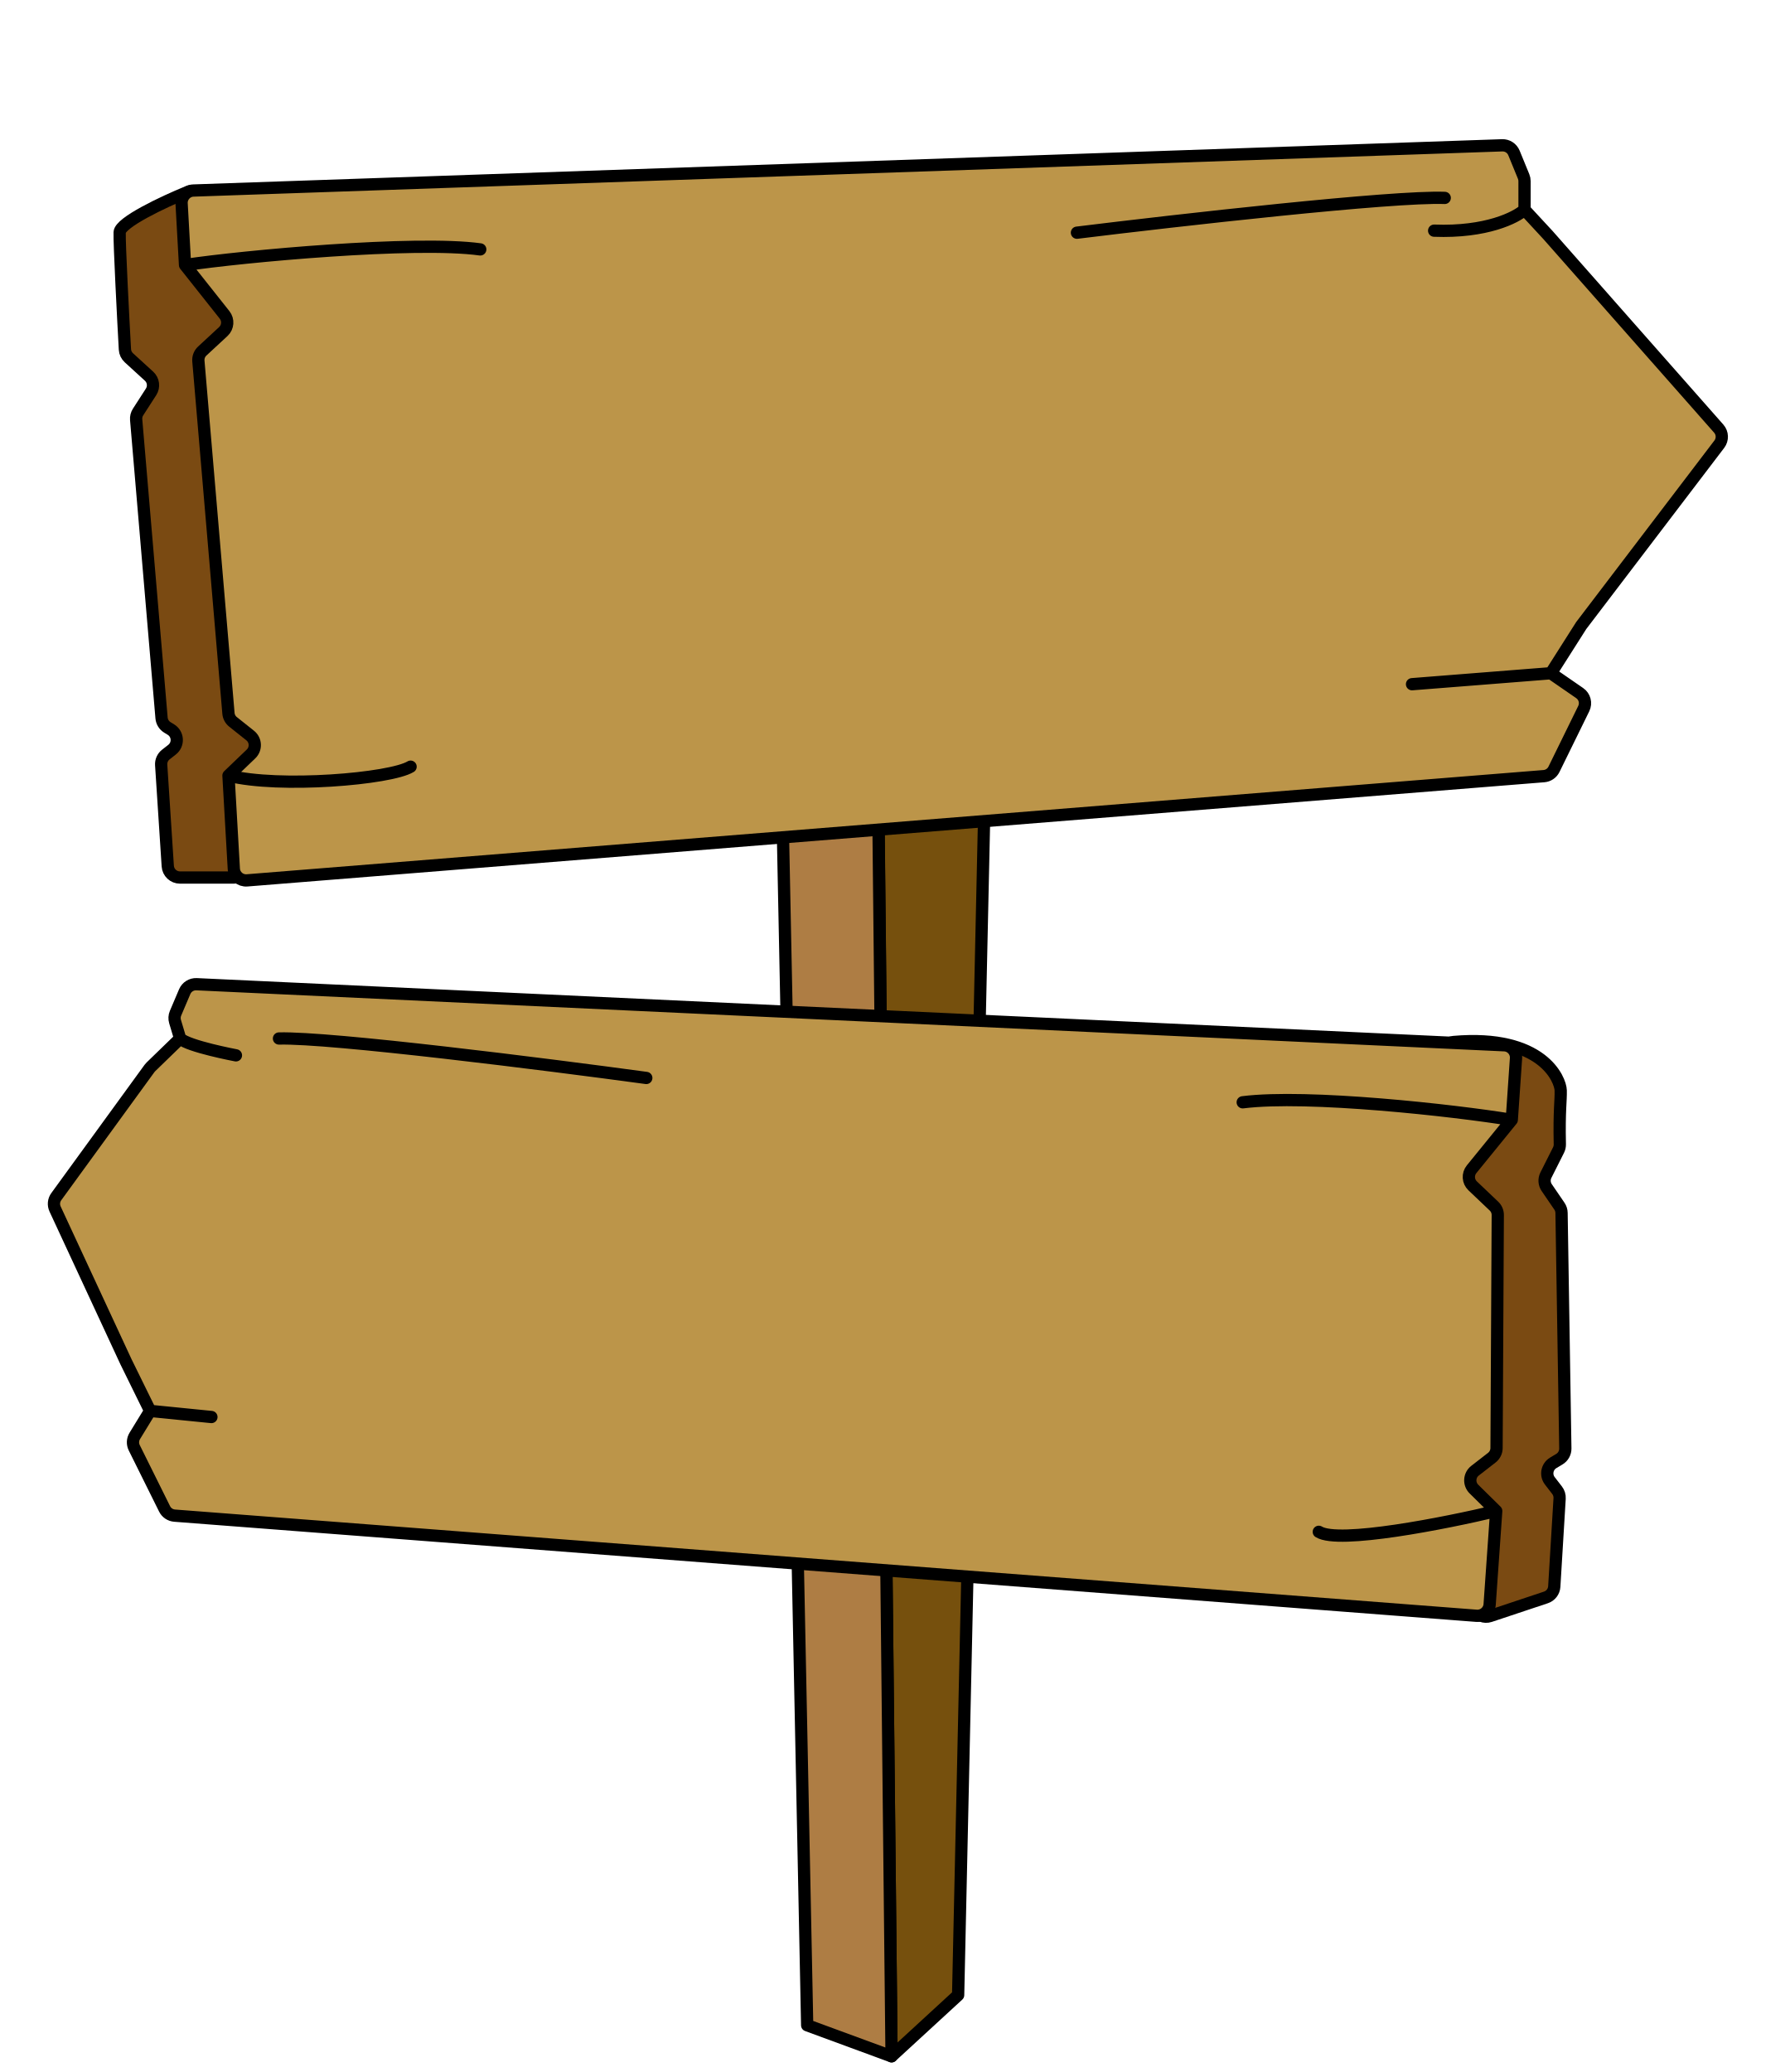
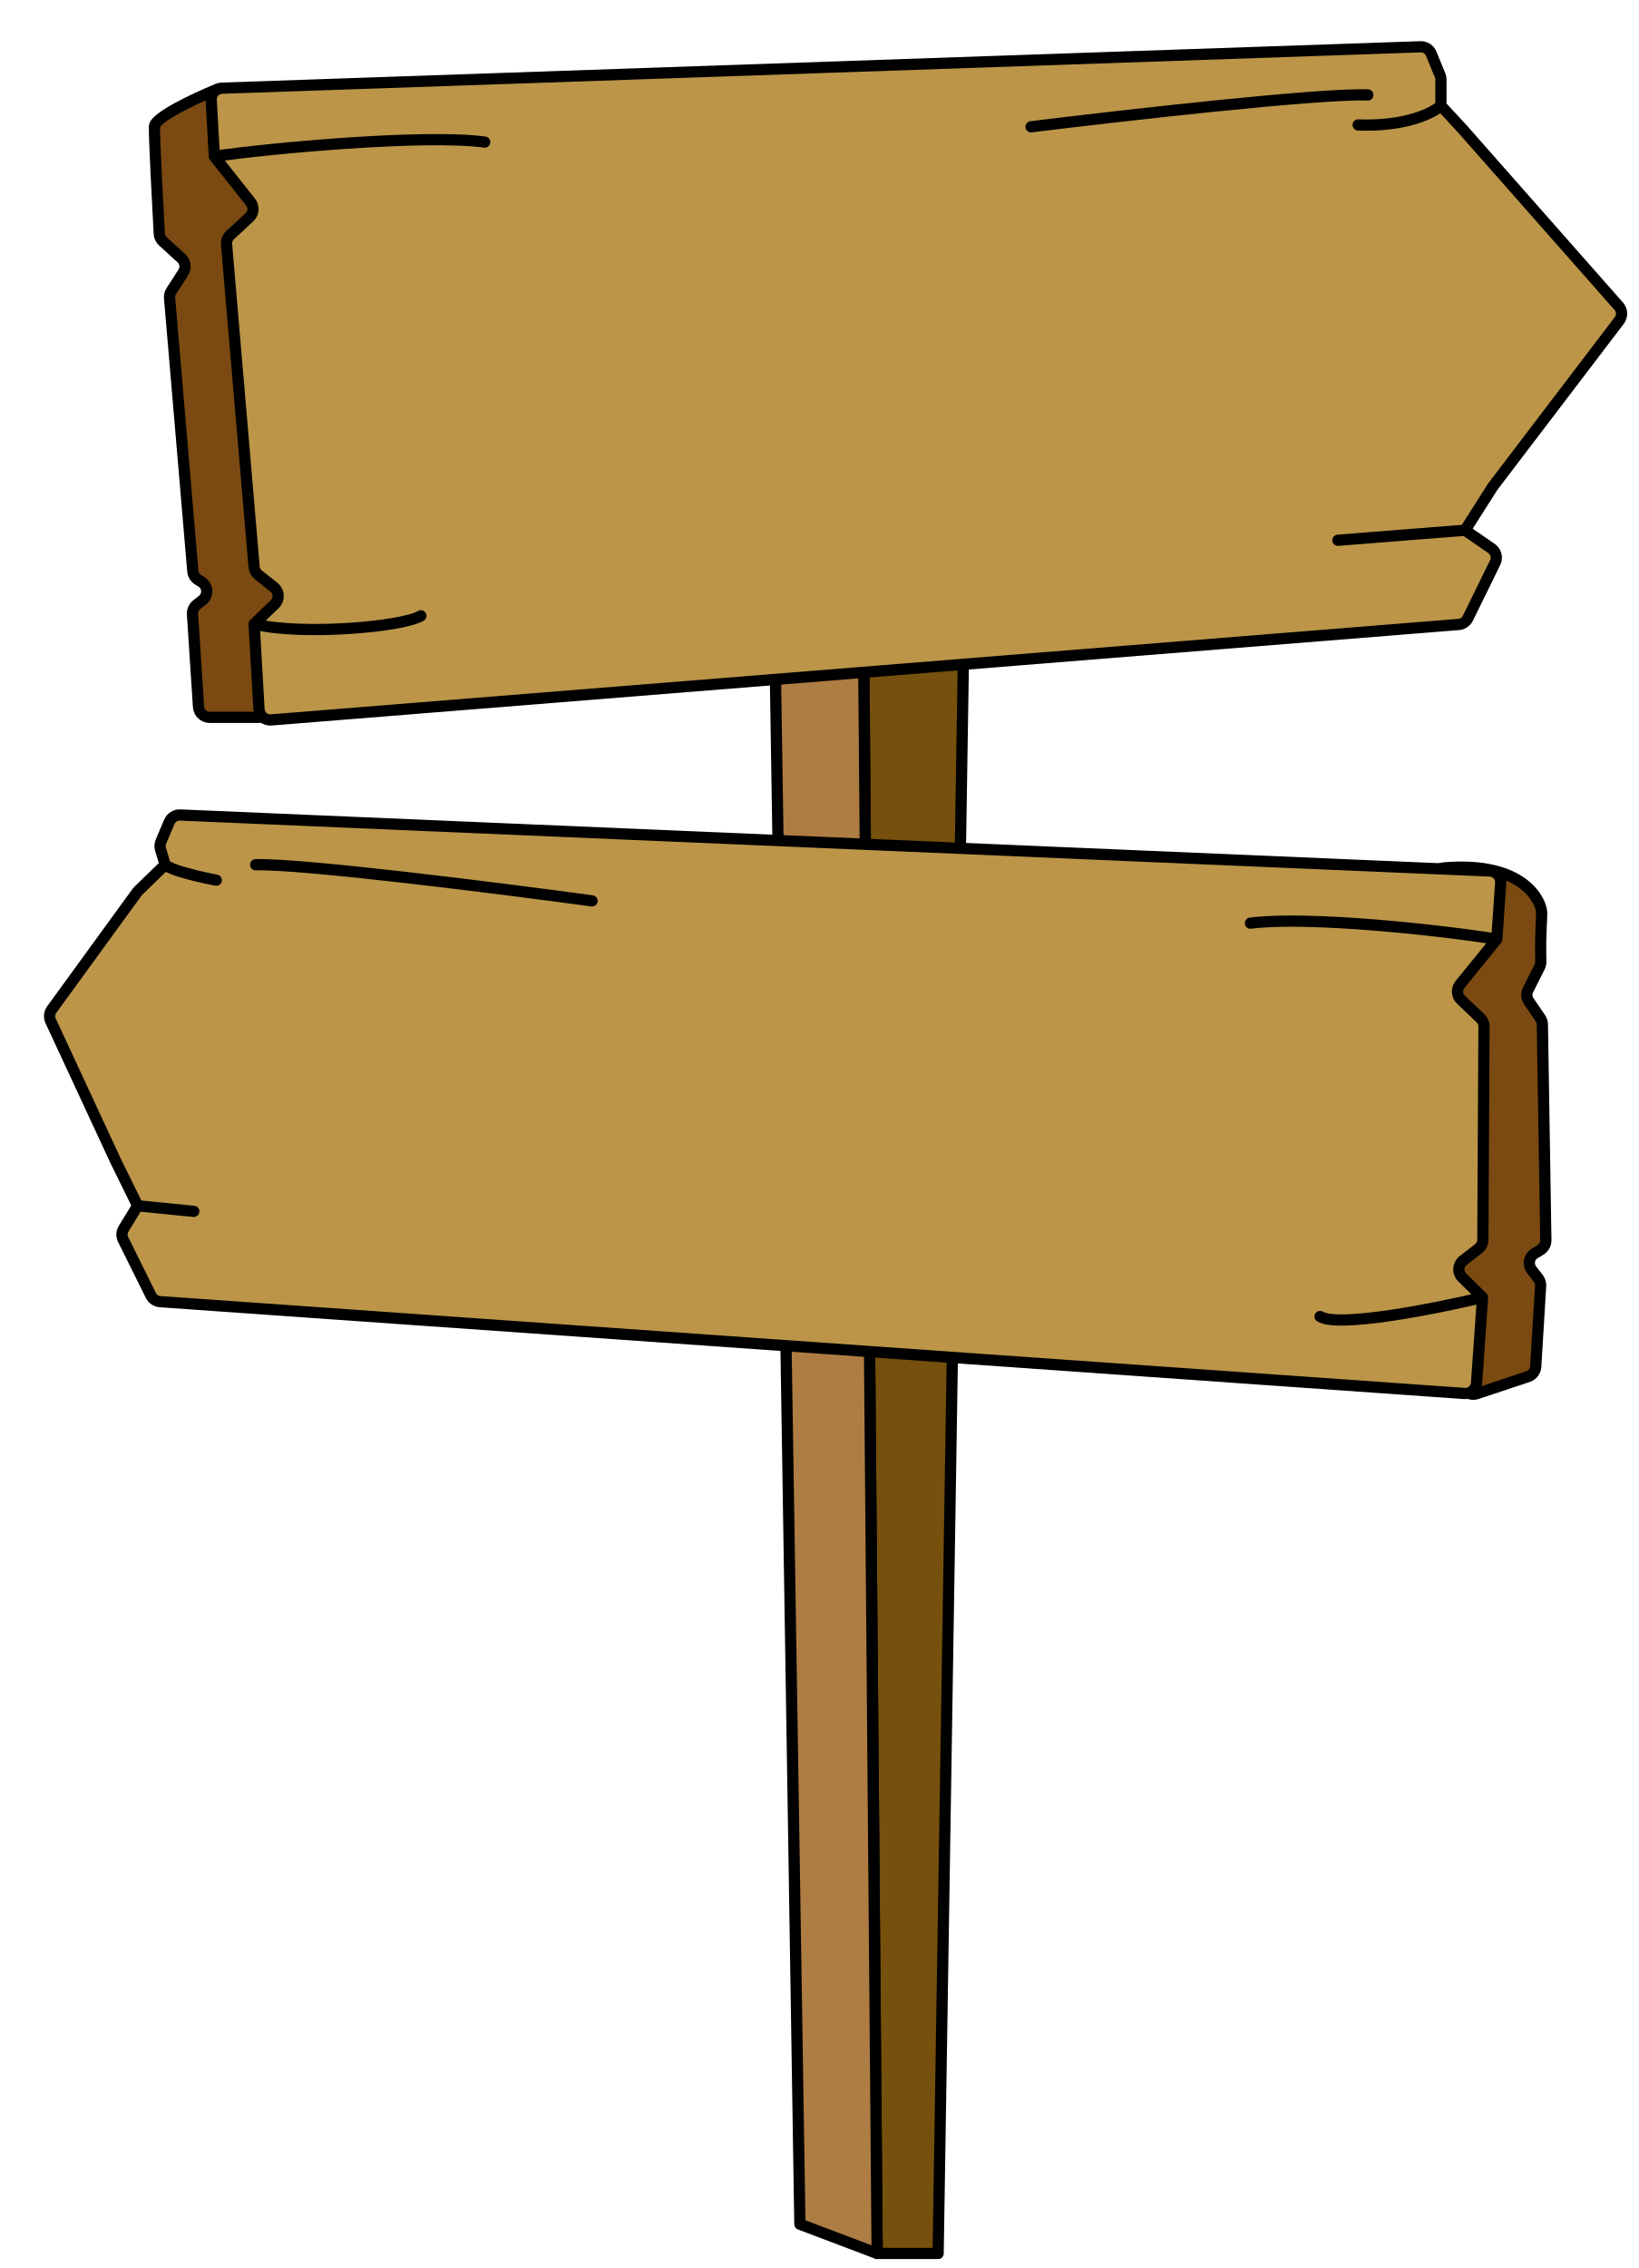
- <svg xmlns="http://www.w3.org/2000/svg" width="146" height="169" viewBox="0 0 146 169" fill="none">
-   <path d="M78.158 162.727L72.727 167.719L71.551 56.119L80.511 56.119L78.158 162.727Z" fill="#76500D" stroke="black" stroke-linejoin="round" />
-   <path d="M65.844 165.188L72.728 167.72L71.552 57.008L63.642 57.008L65.844 165.188Z" fill="#AE7D44" stroke="black" stroke-linejoin="round" />
-   <path d="M127.312 88.935C127.29 88.069 125.844 84.353 118.565 84.99C118.09 85.032 117.722 85.421 117.688 85.898L115.182 121.554C115.169 121.744 115.211 121.935 115.302 122.103L120.345 131.344C120.577 131.769 121.08 131.967 121.539 131.814L126.105 130.292C126.493 130.163 126.763 129.811 126.787 129.404L127.223 122.221C127.238 121.979 127.164 121.74 127.016 121.548L126.426 120.784C126.059 120.31 126.189 119.622 126.704 119.314L127.202 119.016C127.509 118.833 127.695 118.499 127.689 118.142L127.38 98.926C127.377 98.73 127.316 98.54 127.205 98.378L126.171 96.865C125.966 96.565 125.94 96.177 126.103 95.852L127.134 93.802C127.207 93.655 127.244 93.492 127.24 93.327C127.179 90.544 127.335 89.807 127.312 88.935Z" fill="#7A4A12" stroke="black" stroke-linecap="round" stroke-linejoin="round" />
-   <path d="M16.034 80.276L122.714 85.256C123.274 85.282 123.704 85.764 123.665 86.323L123.321 91.339L120.043 95.367C119.713 95.772 119.751 96.363 120.129 96.723L121.867 98.374C122.067 98.564 122.179 98.828 122.178 99.104L122.078 118.109C122.076 118.416 121.934 118.705 121.691 118.893L120.324 119.954C119.846 120.325 119.804 121.032 120.236 121.457L122.051 123.244L121.516 130.862C121.478 131.416 120.995 131.832 120.442 131.789L14.244 123.621C13.892 123.594 13.581 123.384 13.425 123.068L10.952 118.086C10.799 117.778 10.815 117.412 10.995 117.119L12.246 115.077L10.279 111.077L4.494 98.611C4.341 98.281 4.379 97.895 4.592 97.602L12.195 87.147C12.229 87.1 12.267 87.057 12.308 87.017L14.694 84.703L14.281 83.324C14.214 83.1 14.227 82.86 14.318 82.645L15.067 80.884C15.231 80.499 15.617 80.257 16.034 80.276Z" fill="#BC9549" />
-   <path d="M14.694 84.703L14.281 83.324C14.214 83.1 14.227 82.86 14.318 82.645L15.067 80.884C15.231 80.499 15.617 80.257 16.034 80.276L122.714 85.256C123.274 85.282 123.704 85.764 123.665 86.323L123.321 91.339M14.694 84.703L12.308 87.017C12.267 87.057 12.229 87.1 12.195 87.147L4.592 97.602C4.378 97.895 4.341 98.281 4.494 98.611L10.279 111.077L12.246 115.077M14.694 84.703C15.375 85.349 19.246 86.077 19.246 86.077M123.321 91.339L120.043 95.367C119.713 95.772 119.751 96.363 120.129 96.723L121.867 98.374C122.067 98.564 122.179 98.828 122.178 99.104L122.078 118.109C122.076 118.416 121.934 118.705 121.691 118.893L120.324 119.954C119.846 120.325 119.804 121.032 120.236 121.457L122.051 123.244M123.321 91.339C118.653 90.572 106.667 89.24 101.372 89.907M12.246 115.077L10.995 117.119C10.815 117.412 10.799 117.778 10.952 118.086L13.425 123.068C13.581 123.384 13.892 123.594 14.244 123.621L120.442 131.789C120.995 131.832 121.478 131.416 121.516 130.862L122.051 123.244M12.246 115.077L17.246 115.577M122.051 123.244C117.902 124.235 109.198 125.962 107.578 124.941M52.72 87.922C44.502 86.804 27.004 84.594 22.757 84.703" stroke="black" stroke-linecap="round" stroke-linejoin="round" />
-   <path d="M9.761 18.951C9.791 18.145 13.291 16.483 15.306 15.66C15.682 15.506 16.109 15.607 16.386 15.903L18.53 18.196C18.676 18.351 18.768 18.549 18.793 18.76L23.836 60.997C23.855 61.163 23.834 61.331 23.772 61.486L19.997 70.947C19.846 71.327 19.478 71.576 19.068 71.576L14.683 71.576C14.156 71.576 13.719 71.167 13.685 70.641L13.148 62.394C13.126 62.064 13.269 61.745 13.53 61.541L14.034 61.147C14.583 60.717 14.536 59.872 13.942 59.507L13.65 59.328C13.38 59.161 13.205 58.877 13.178 58.56L11.107 34.233C11.088 34.012 11.143 33.792 11.263 33.606L12.323 31.962C12.587 31.552 12.517 31.011 12.156 30.682L10.514 29.182C10.321 29.006 10.205 28.763 10.19 28.502C10.055 26.086 9.728 19.795 9.761 18.951Z" fill="#7A4A12" stroke="black" stroke-linecap="round" stroke-linejoin="round" />
-   <path d="M122.538 11.852L15.778 15.54C15.218 15.56 14.783 16.036 14.814 16.596L15.094 21.616L18.321 25.686C18.645 26.095 18.6 26.685 18.217 27.041L16.5 28.631C16.273 28.84 16.157 29.142 16.183 29.45L18.636 58.182C18.659 58.456 18.794 58.708 19.009 58.879L20.406 59.992C20.88 60.369 20.912 61.077 20.476 61.496L18.637 63.26L19.074 70.868C19.106 71.428 19.593 71.852 20.152 71.807L125.944 63.305C126.296 63.277 126.607 63.065 126.762 62.749L129.192 57.795C129.41 57.35 129.269 56.813 128.861 56.532L126.512 54.911L128.986 51.02L140.249 36.23C140.538 35.85 140.519 35.32 140.204 34.962L126.274 19.17L124.361 17.104L124.361 14.774C124.361 14.644 124.335 14.515 124.286 14.394L123.498 12.472C123.339 12.085 122.956 11.838 122.538 11.852Z" fill="#BC9549" />
-   <path d="M124.361 17.104L124.361 14.774C124.361 14.644 124.335 14.515 124.286 14.394L123.498 12.472C123.339 12.085 122.956 11.838 122.538 11.852L15.778 15.54C15.218 15.56 14.783 16.036 14.814 16.596L15.094 21.616M124.361 17.104L126.274 19.17L140.204 34.962C140.519 35.32 140.538 35.85 140.249 36.23L128.986 51.02L126.512 54.911M124.361 17.104C123.672 17.742 121.233 18.977 116.988 18.814M15.094 21.616L18.321 25.686C18.645 26.095 18.6 26.685 18.217 27.041L16.5 28.631C16.273 28.84 16.157 29.142 16.183 29.45L18.636 58.182C18.659 58.456 18.794 58.708 19.009 58.879L20.406 59.992C20.88 60.369 20.912 61.077 20.476 61.496L18.637 63.26M15.094 21.616C19.771 20.909 33.89 19.608 39.176 20.342M126.512 54.911L128.861 56.532C129.269 56.813 129.41 57.35 129.192 57.795L126.762 62.749C126.607 63.065 126.296 63.277 125.944 63.305L20.152 71.807C19.593 71.852 19.106 71.428 19.074 70.868L18.637 63.26M126.512 54.911L115.184 55.806M18.637 63.26C22.774 64.304 31.86 63.534 33.493 62.533M87.849 18.979C96.081 17.965 113.605 15.979 117.851 16.142" stroke="black" stroke-linecap="round" stroke-linejoin="round" />
+ <svg xmlns="http://www.w3.org/2000/svg" width="146" height="202" viewBox="0 0 146 202" fill="none">
+   <path d="M83.57 200.705L78.139 200.703L76.918 55.101L85.878 55.103L83.57 200.705Z" fill="#76500D" stroke="black" stroke-linejoin="round" />
+   <path d="M71.255 198.099L78.139 200.705L76.919 56.015L69.009 56.013L71.255 198.099Z" fill="#AE7D44" stroke="black" stroke-linejoin="round" />
+   <path d="M137.33 81.249C137.308 80.383 135.862 76.667 128.584 77.305C128.108 77.347 127.74 77.736 127.706 78.212L125.201 113.868C125.187 114.059 125.229 114.249 125.32 114.417L130.364 123.658C130.595 124.083 131.098 124.281 131.558 124.128L136.123 122.606C136.511 122.477 136.781 122.125 136.805 121.718L137.241 114.535C137.256 114.293 137.183 114.054 137.034 113.863L136.444 113.098C136.077 112.624 136.207 111.936 136.722 111.628L137.22 111.33C137.527 111.147 137.713 110.814 137.707 110.456L137.398 91.24C137.395 91.045 137.334 90.854 137.223 90.692L136.189 89.179C135.984 88.879 135.958 88.491 136.121 88.166L137.152 86.116C137.226 85.969 137.262 85.806 137.258 85.641C137.197 82.858 137.353 82.121 137.33 81.249Z" fill="#7A4A12" stroke="black" stroke-linecap="round" stroke-linejoin="round" />
+   <path d="M16.049 72.588L132.728 77.574C133.29 77.598 133.721 78.081 133.683 78.642L133.339 83.653L130.06 87.682C129.731 88.087 129.768 88.678 130.147 89.038L131.885 90.689C132.085 90.879 132.197 91.143 132.196 91.419L132.096 110.423C132.094 110.73 131.952 111.02 131.709 111.208L130.342 112.269C129.864 112.64 129.822 113.347 130.253 113.771L132.069 115.558L131.534 123.183C131.495 123.734 131.017 124.15 130.466 124.111L14.266 115.932C13.912 115.907 13.598 115.697 13.44 115.379L10.97 110.4C10.817 110.092 10.833 109.727 11.013 109.433L12.264 107.392L10.297 103.392L4.511 90.925C4.359 90.596 4.396 90.21 4.61 89.916L12.213 79.461C12.247 79.415 12.285 79.372 12.326 79.332L14.712 77.017L14.299 75.638C14.232 75.415 14.245 75.175 14.336 74.96L15.086 73.196C15.249 72.812 15.633 72.57 16.049 72.588Z" fill="#BC9549" />
+   <path d="M14.712 77.017L14.299 75.638C14.232 75.415 14.245 75.175 14.336 74.96L15.086 73.196C15.249 72.812 15.633 72.57 16.049 72.588L132.728 77.574C133.29 77.598 133.721 78.081 133.683 78.642L133.339 83.653M14.712 77.017L12.326 79.332C12.285 79.372 12.247 79.415 12.213 79.461L4.61 89.916C4.396 90.21 4.359 90.596 4.511 90.925L10.297 103.392L12.264 107.392M14.712 77.017C15.393 77.664 19.264 78.392 19.264 78.392M133.339 83.653L130.06 87.682C129.731 88.087 129.768 88.678 130.147 89.038L131.885 90.689C132.085 90.879 132.197 91.143 132.196 91.419L132.096 110.423C132.094 110.73 131.952 111.02 131.709 111.208L130.342 112.269C129.864 112.64 129.822 113.347 130.253 113.771L132.069 115.558M133.339 83.653C128.671 82.887 116.685 81.555 111.39 82.221M12.264 107.392L11.013 109.433C10.833 109.727 10.817 110.092 10.97 110.4L13.44 115.379C13.598 115.697 13.912 115.907 14.266 115.932L130.466 124.111C131.017 124.15 131.495 123.734 131.534 123.183L132.069 115.558M12.264 107.392L17.264 107.892M132.069 115.558C127.919 116.55 119.215 118.277 117.596 117.256M52.738 80.237C44.52 79.118 27.022 76.909 22.775 77.017" stroke="black" stroke-linecap="round" stroke-linejoin="round" />
+   <path d="M13.76 11.265C13.79 10.46 17.29 8.797 19.305 7.974C19.681 7.821 20.108 7.922 20.385 8.218L22.529 10.51C22.675 10.666 22.767 10.863 22.792 11.075L27.835 53.311C27.855 53.477 27.833 53.645 27.771 53.8L23.996 63.261C23.845 63.641 23.477 63.891 23.067 63.891L18.682 63.891C18.155 63.891 17.718 63.482 17.684 62.956L17.147 54.708C17.125 54.378 17.268 54.059 17.529 53.855L18.033 53.461C18.582 53.032 18.535 52.187 17.941 51.821L17.649 51.642C17.379 51.476 17.204 51.191 17.177 50.875L15.106 26.547C15.087 26.327 15.142 26.106 15.262 25.92L16.322 24.277C16.586 23.866 16.516 23.325 16.155 22.996L14.513 21.497C14.32 21.321 14.204 21.078 14.189 20.817C14.054 18.401 13.727 12.11 13.76 11.265Z" fill="#7A4A12" stroke="black" stroke-linecap="round" stroke-linejoin="round" />
+   <path d="M126.538 4.166L19.777 7.854C19.217 7.873 18.782 8.349 18.814 8.909L19.094 13.929L22.32 17.999C22.645 18.409 22.6 18.999 22.216 19.354L20.499 20.944C20.273 21.154 20.156 21.456 20.182 21.763L22.635 50.495C22.659 50.769 22.794 51.021 23.009 51.193L24.406 52.306C24.879 52.683 24.912 53.39 24.475 53.809L22.637 55.573L23.074 63.181C23.106 63.742 23.593 64.166 24.152 64.121L129.944 55.619C130.296 55.59 130.606 55.379 130.762 55.062L133.191 50.109C133.409 49.664 133.269 49.126 132.861 48.845L130.511 47.224L132.985 43.334L144.249 28.543C144.538 28.164 144.519 27.633 144.203 27.276L130.274 11.483L128.36 9.417L128.36 7.087C128.36 6.957 128.335 6.828 128.286 6.708L127.497 4.786C127.339 4.398 126.956 4.151 126.538 4.166Z" fill="#BC9549" />
+   <path d="M128.36 9.417L128.36 7.087C128.36 6.957 128.335 6.828 128.286 6.708L127.497 4.786C127.339 4.398 126.956 4.151 126.538 4.166L19.777 7.854C19.217 7.873 18.782 8.349 18.814 8.909L19.094 13.929M128.36 9.417L130.274 11.483L144.203 27.276C144.519 27.633 144.538 28.164 144.249 28.543L132.985 43.334L130.511 47.224M128.36 9.417C127.671 10.055 125.233 11.29 120.987 11.128M19.094 13.929L22.32 17.999C22.645 18.409 22.6 18.999 22.216 19.354L20.499 20.944C20.273 21.154 20.156 21.456 20.182 21.763L22.635 50.495C22.659 50.769 22.794 51.021 23.009 51.193L24.406 52.306C24.879 52.683 24.912 53.39 24.475 53.809L22.637 55.573M19.094 13.929C23.771 13.223 37.889 11.922 43.175 12.656M130.511 47.224L132.861 48.845C133.269 49.126 133.409 49.664 133.191 50.109L130.762 55.062C130.606 55.379 130.296 55.59 129.944 55.619L24.152 64.121C23.593 64.166 23.106 63.742 23.074 63.181L22.637 55.573M130.511 47.224L119.184 48.119M22.637 55.573C26.774 56.617 35.86 55.847 37.493 54.847M91.849 11.292C100.08 10.279 117.605 8.293 121.85 8.455" stroke="black" stroke-linecap="round" stroke-linejoin="round" />
</svg>
